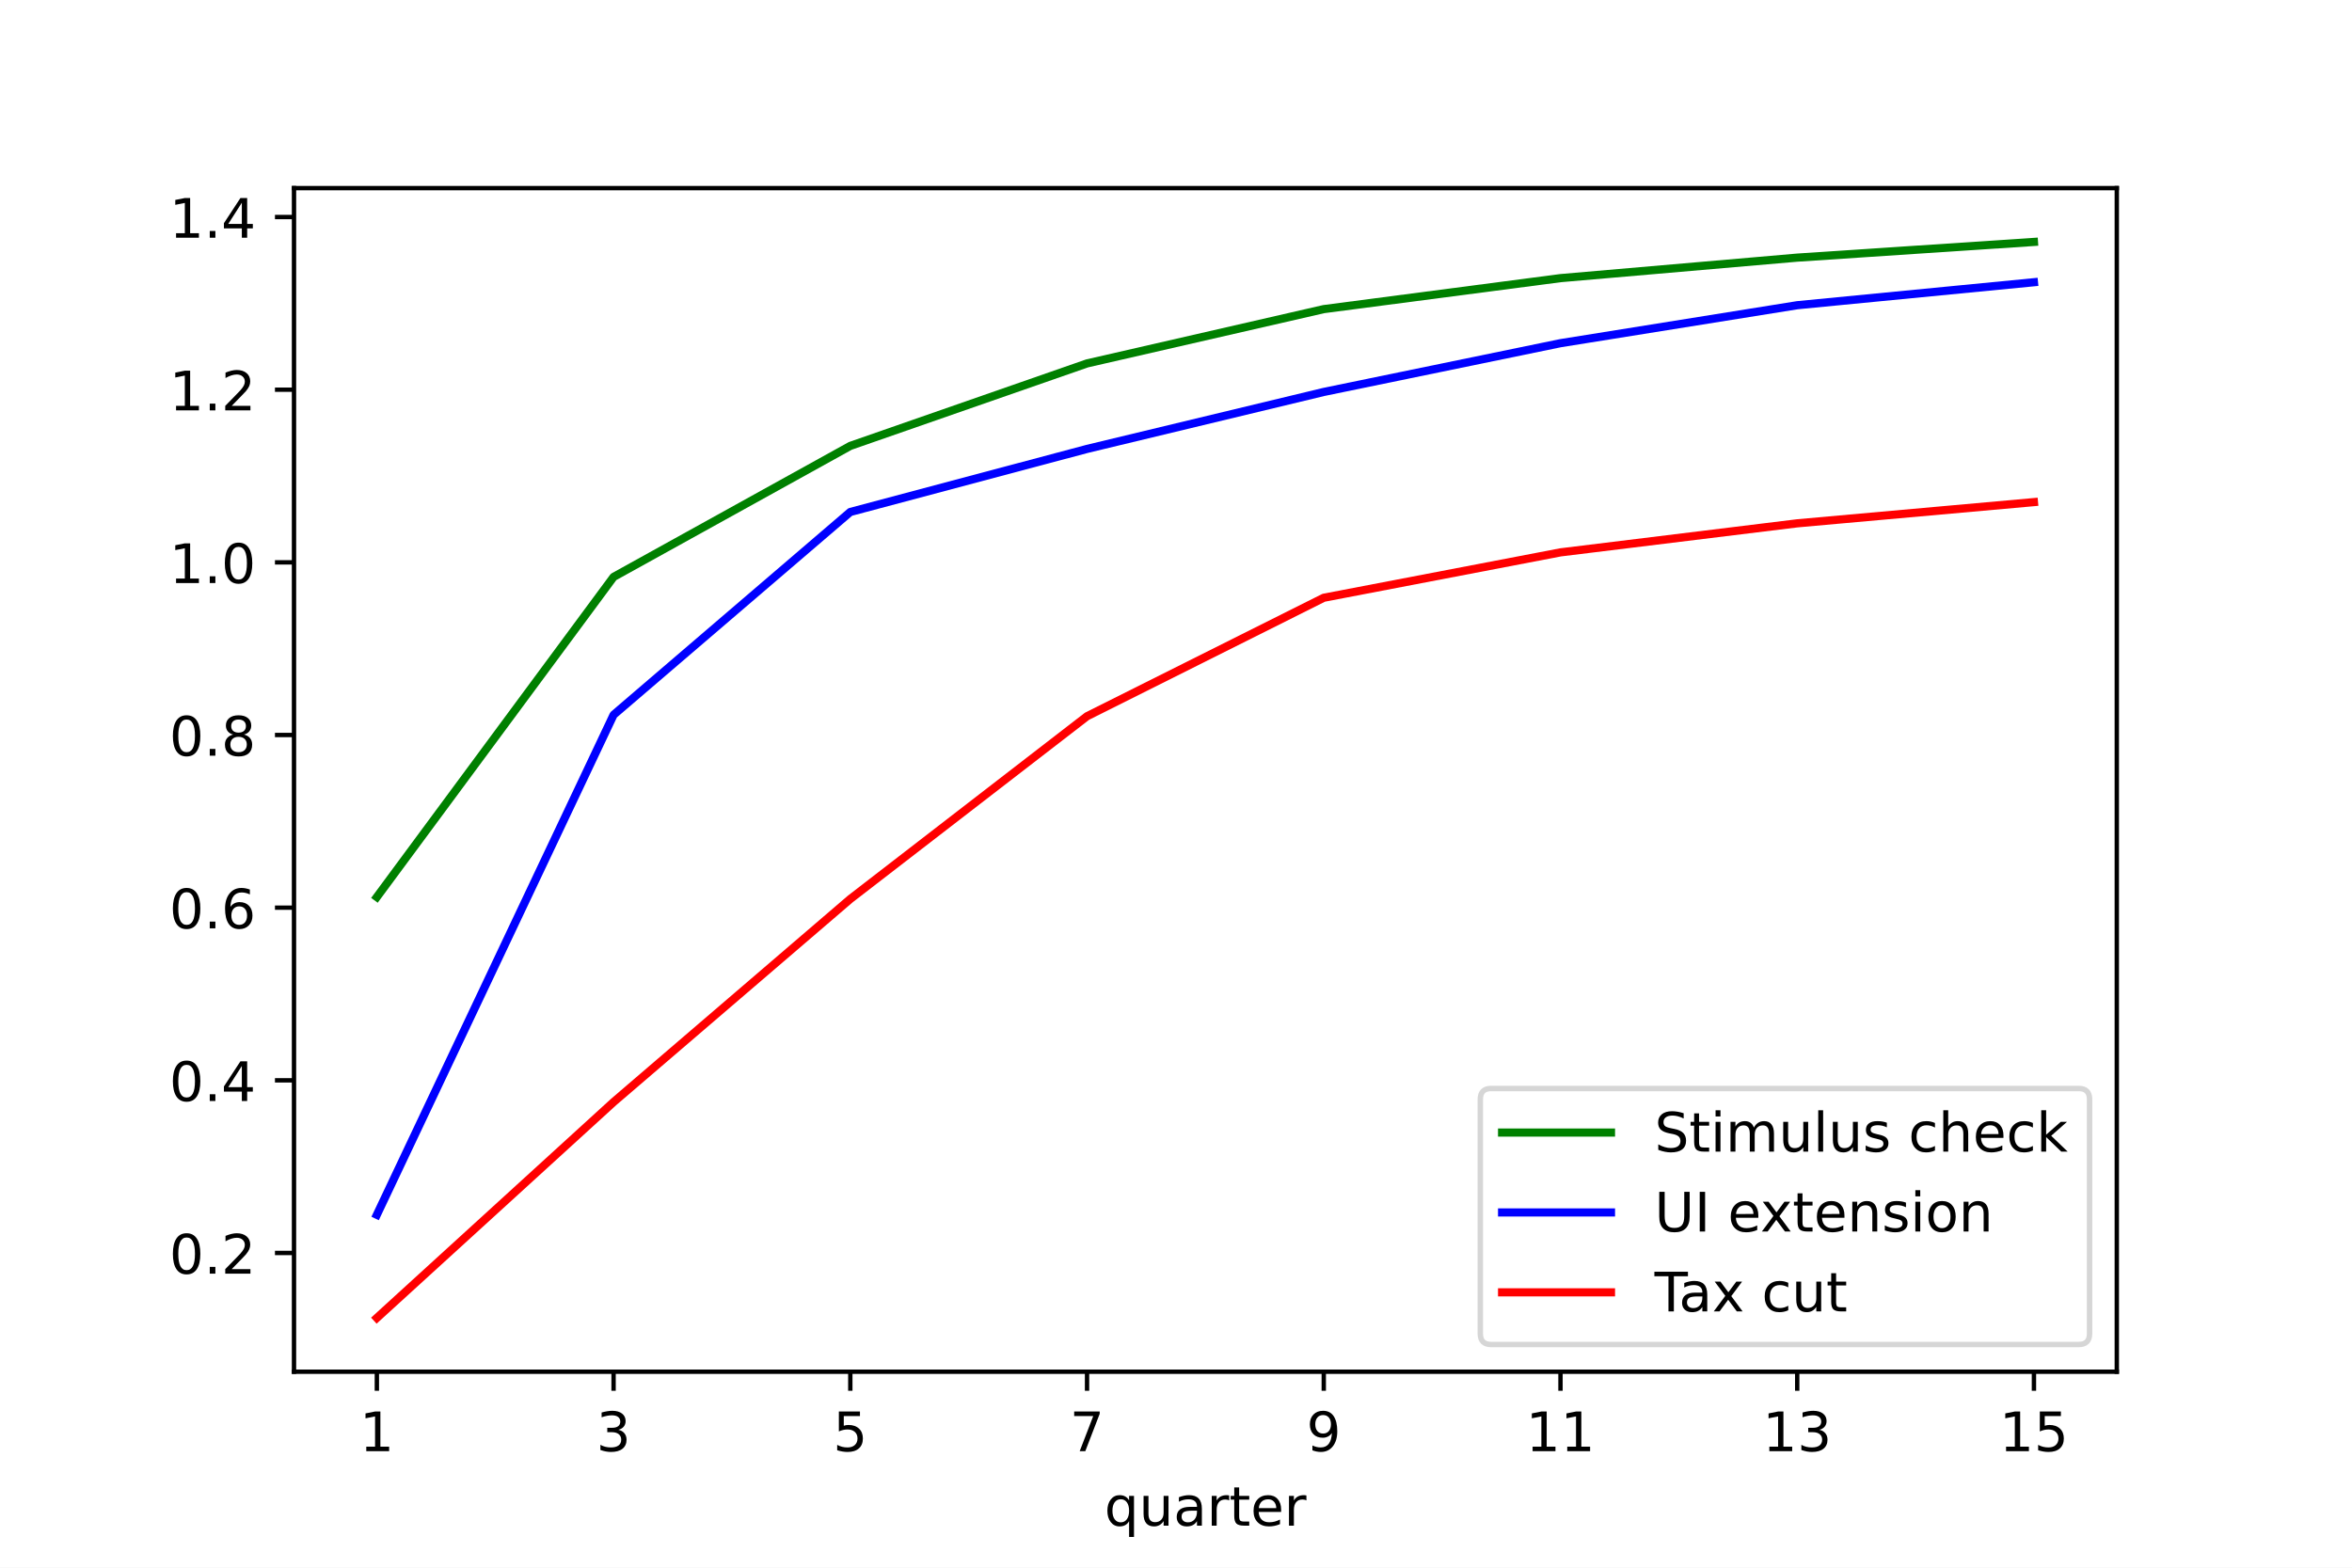
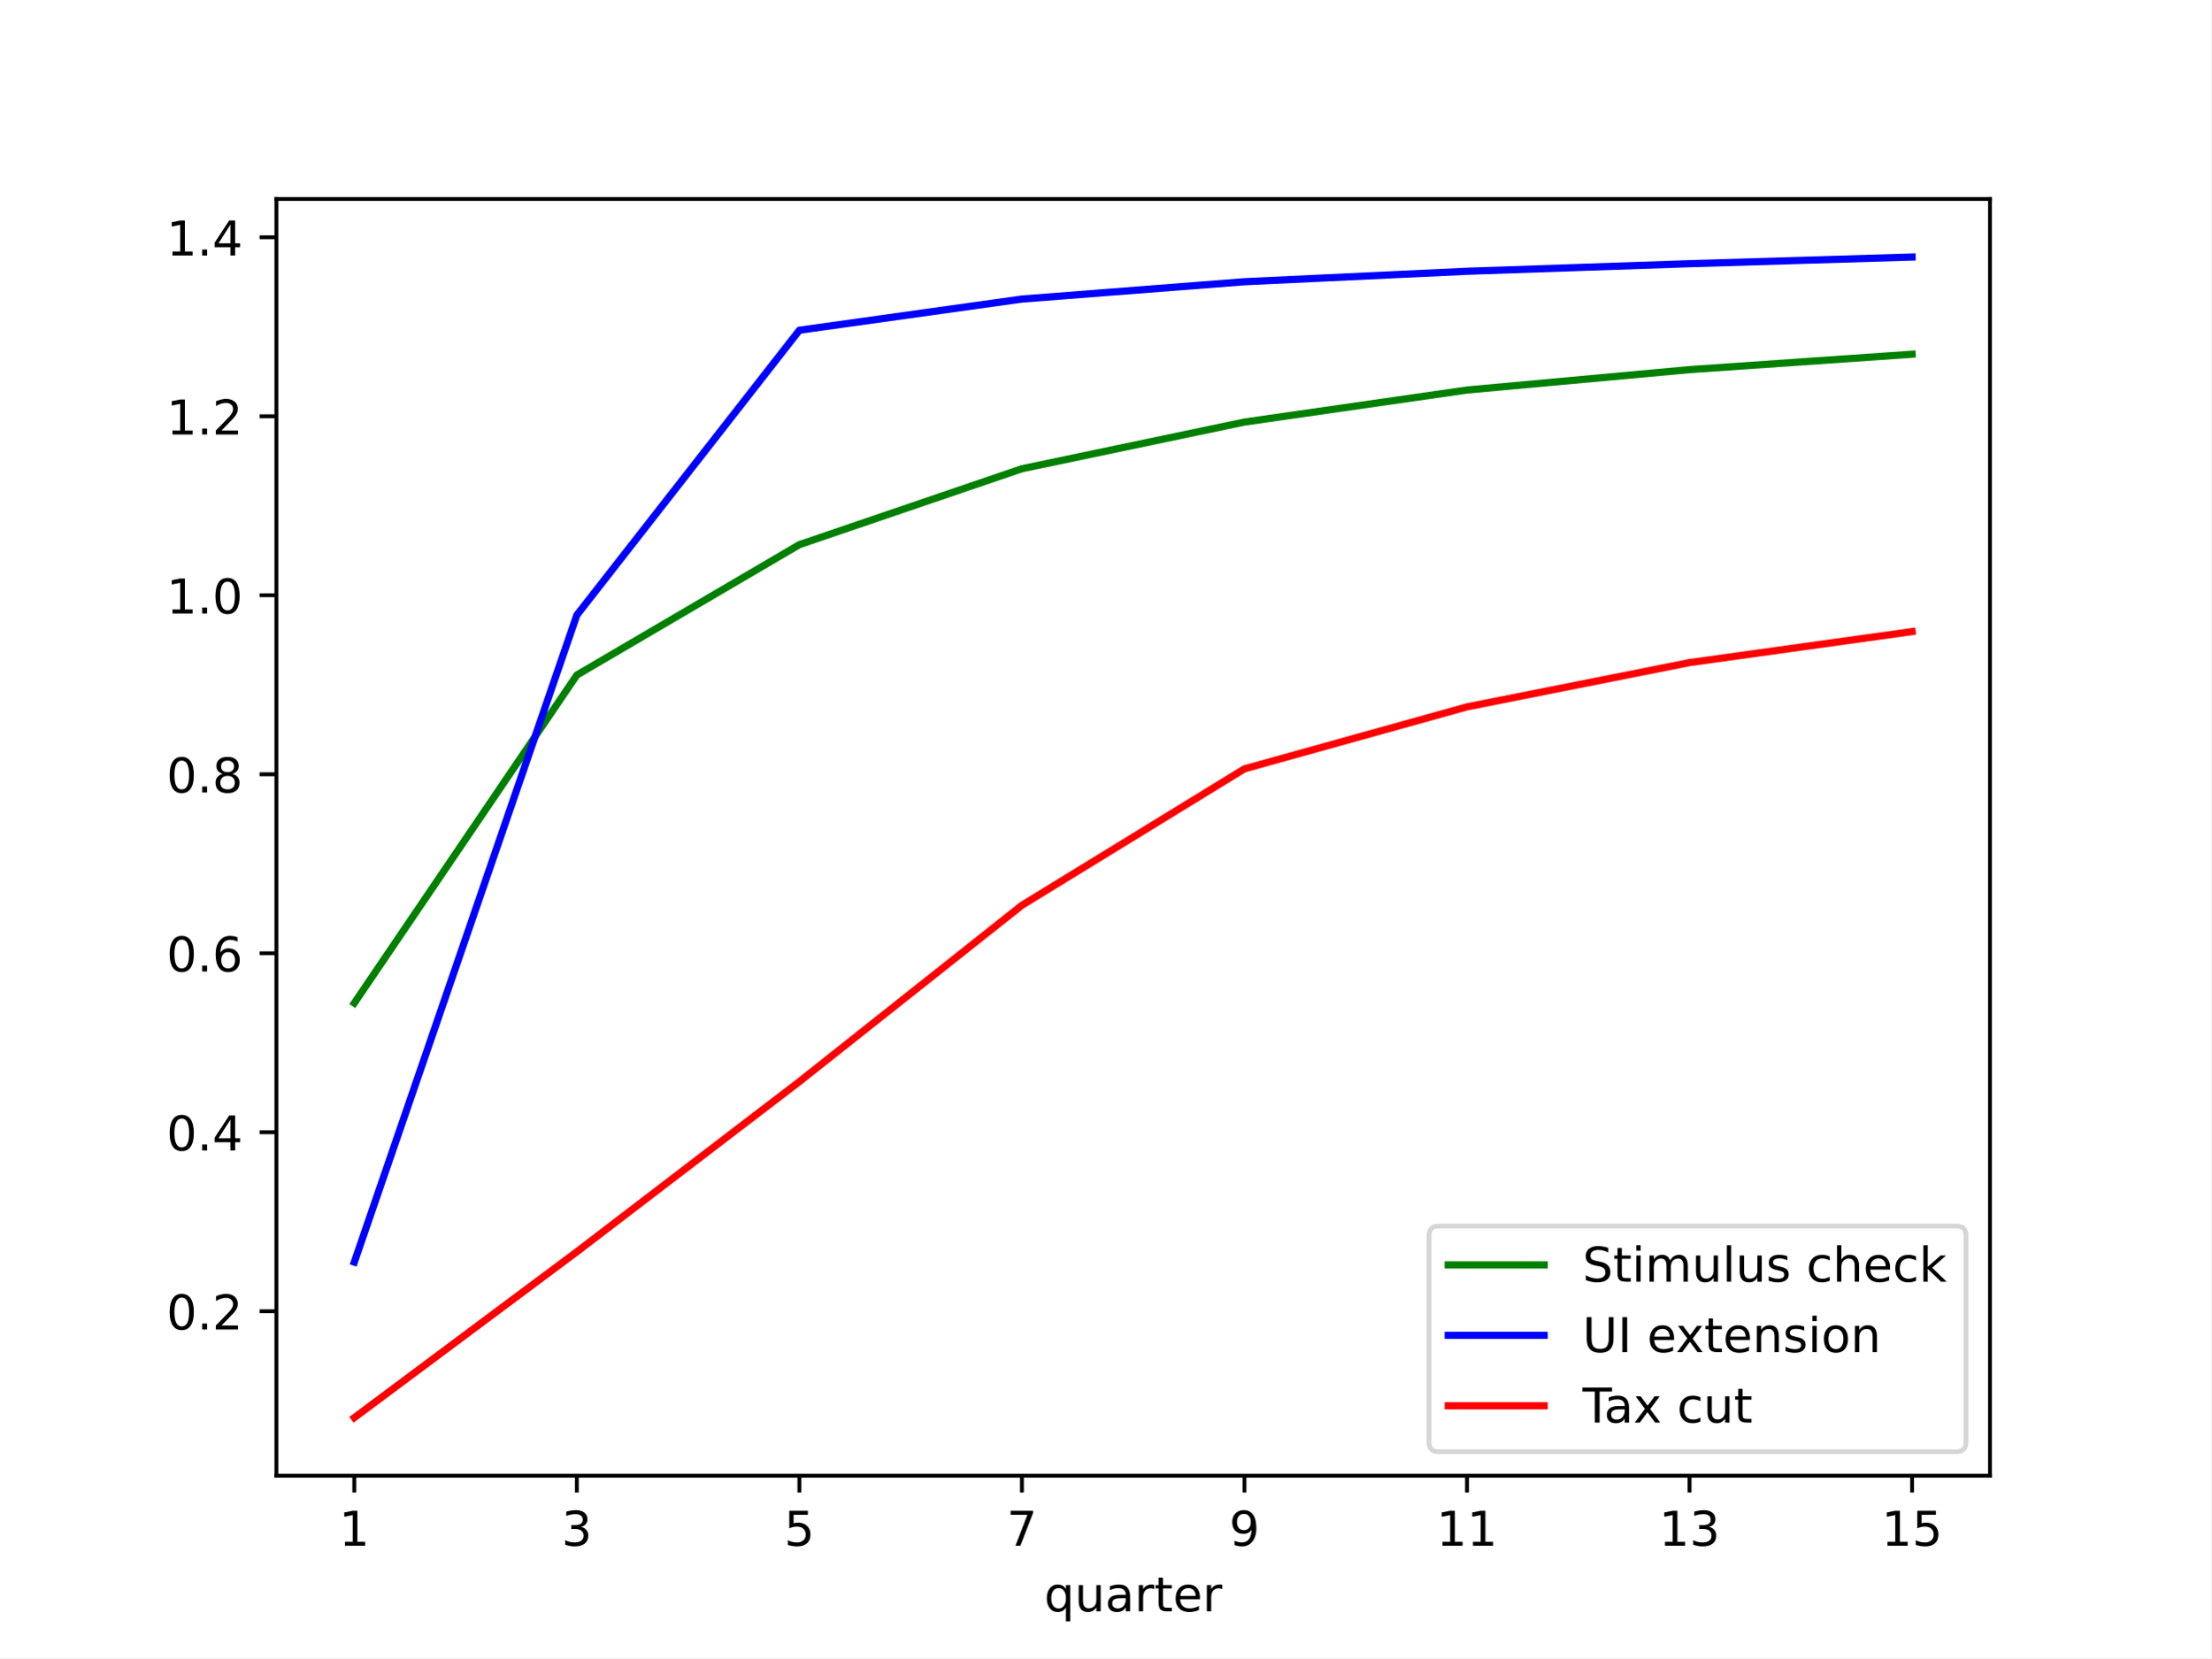
- <svg xmlns="http://www.w3.org/2000/svg" xmlns:xlink="http://www.w3.org/1999/xlink" width="432pt" height="288pt" viewBox="0 0 432 288" version="1.1">
+ <svg xmlns="http://www.w3.org/2000/svg" xmlns:xlink="http://www.w3.org/1999/xlink" width="460.8pt" height="345.6pt" viewBox="0 0 460.8 345.6" version="1.1">
  <defs>
    <style type="text/css">*{stroke-linejoin: round; stroke-linecap: butt}</style>
  </defs>
  <g id="figure_1">
    <g id="patch_1">
-       <path d="M 0 288  L 432 288  L 432 0  L 0 0  z " style="fill: #ffffff" />
+       <path d="M 0 345.6  L 460.8 345.6  L 460.8 0  L 0 0  z " style="fill: #ffffff" />
    </g>
    <g id="axes_1">
      <g id="patch_2">
-         <path d="M 54 252  L 388.8 252  L 388.8 34.56  L 54 34.56  z " style="fill: #ffffff" />
+         <path d="M 57.6 307.584  L 414.72 307.584  L 414.72 41.472  L 57.6 41.472  z " style="fill: #ffffff" />
      </g>
      <g id="matplotlib.axis_1">
        <g id="xtick_1">
          <g id="line2d_1">
            <defs>
-               <path id="m10fbd4e202" d="M 0 0  L 0 3.5  " style="stroke: #000000; stroke-width: 0.8" />
-             </defs>
-             <g>
-               <use xlink:href="#m10fbd4e202" x="69.218" y="252" style="stroke: #000000; stroke-width: 0.8" />
+               <path id="m38cc6acc89" d="M 0 0  L 0 3.5  " style="stroke: #000000; stroke-width: 0.8" />
+             </defs>
+             <g>
+               <use xlink:href="#m38cc6acc89" x="73.833" y="307.584" style="stroke: #000000; stroke-width: 0.8" />
            </g>
          </g>
          <g id="text_1">
-             <g transform="translate(66.03693 266.5984)scale(0.1 -0.1)">
+             <g transform="translate(70.65148 322.1824) scale(0.1 -0.1)">
              <defs>
                <path id="DejaVuSans-31" d="M 794 531  L 1825 531  L 1825 4091  L 703 3866  L 703 4441  L 1819 4666  L 2450 4666  L 2450 531  L 3481 531  L 3481 0  L 794 0  L 794 531  z " transform="scale(0.015625)" />
              </defs>
              <use xlink:href="#DejaVuSans-31" />
            </g>
          </g>
        </g>
        <g id="xtick_2">
          <g id="line2d_2">
            <g>
-               <use xlink:href="#m10fbd4e202" x="112.699" y="252" style="stroke: #000000; stroke-width: 0.8" />
+               <use xlink:href="#m38cc6acc89" x="120.212" y="307.584" style="stroke: #000000; stroke-width: 0.8" />
            </g>
          </g>
          <g id="text_2">
-             <g transform="translate(109.5175 266.5984)scale(0.1 -0.1)">
+             <g transform="translate(117.0307 322.1824) scale(0.1 -0.1)">
              <defs>
                <path id="DejaVuSans-33" d="M 2597 2516  Q 3050 2419 3304 2112  Q 3559 1806 3559 1356  Q 3559 666 3084 287  Q 2609 -91 1734 -91  Q 1441 -91 1130 -33  Q 819 25 488 141  L 488 750  Q 750 597 1062 519  Q 1375 441 1716 441  Q 2309 441 2620 675  Q 2931 909 2931 1356  Q 2931 1769 2642 2001  Q 2353 2234 1838 2234  L 1294 2234  L 1294 2753  L 1863 2753  Q 2328 2753 2575 2939  Q 2822 3125 2822 3475  Q 2822 3834 2567 4026  Q 2313 4219 1838 4219  Q 1578 4219 1281 4162  Q 984 4106 628 3988  L 628 4550  Q 988 4650 1302 4700  Q 1616 4750 1894 4750  Q 2613 4750 3031 4423  Q 3450 4097 3450 3541  Q 3450 3153 3228 2886  Q 3006 2619 2597 2516  z " transform="scale(0.015625)" />
              </defs>
              <use xlink:href="#DejaVuSans-33" />
            </g>
          </g>
        </g>
        <g id="xtick_3">
          <g id="line2d_3">
            <g>
-               <use xlink:href="#m10fbd4e202" x="156.179" y="252" style="stroke: #000000; stroke-width: 0.8" />
+               <use xlink:href="#m38cc6acc89" x="166.591" y="307.584" style="stroke: #000000; stroke-width: 0.8" />
            </g>
          </g>
          <g id="text_3">
-             <g transform="translate(152.998 266.5984)scale(0.1 -0.1)">
+             <g transform="translate(163.4099 322.1824) scale(0.1 -0.1)">
              <defs>
                <path id="DejaVuSans-35" d="M 691 4666  L 3169 4666  L 3169 4134  L 1269 4134  L 1269 2991  Q 1406 3038 1543 3061  Q 1681 3084 1819 3084  Q 2600 3084 3056 2656  Q 3513 2228 3513 1497  Q 3513 744 3044 326  Q 2575 -91 1722 -91  Q 1428 -91 1123 -41  Q 819 9 494 109  L 494 744  Q 775 591 1075 516  Q 1375 441 1709 441  Q 2250 441 2565 725  Q 2881 1009 2881 1497  Q 2881 1984 2565 2268  Q 2250 2553 1709 2553  Q 1456 2553 1204 2497  Q 953 2441 691 2322  L 691 4666  z " transform="scale(0.015625)" />
              </defs>
              <use xlink:href="#DejaVuSans-35" />
            </g>
          </g>
        </g>
        <g id="xtick_4">
          <g id="line2d_4">
            <g>
-               <use xlink:href="#m10fbd4e202" x="199.66" y="252" style="stroke: #000000; stroke-width: 0.8" />
+               <use xlink:href="#m38cc6acc89" x="212.97" y="307.584" style="stroke: #000000; stroke-width: 0.8" />
            </g>
          </g>
          <g id="text_4">
-             <g transform="translate(196.4785 266.5984)scale(0.1 -0.1)">
+             <g transform="translate(209.7891 322.1824) scale(0.1 -0.1)">
              <defs>
                <path id="DejaVuSans-37" d="M 525 4666  L 3525 4666  L 3525 4397  L 1831 0  L 1172 0  L 2766 4134  L 525 4134  L 525 4666  z " transform="scale(0.015625)" />
              </defs>
              <use xlink:href="#DejaVuSans-37" />
            </g>
          </g>
        </g>
        <g id="xtick_5">
          <g id="line2d_5">
            <g>
-               <use xlink:href="#m10fbd4e202" x="243.14" y="252" style="stroke: #000000; stroke-width: 0.8" />
+               <use xlink:href="#m38cc6acc89" x="259.35" y="307.584" style="stroke: #000000; stroke-width: 0.8" />
            </g>
          </g>
          <g id="text_5">
-             <g transform="translate(239.959 266.5984)scale(0.1 -0.1)">
+             <g transform="translate(256.1684 322.1824) scale(0.1 -0.1)">
              <defs>
                <path id="DejaVuSans-39" d="M 703 97  L 703 672  Q 941 559 1184 500  Q 1428 441 1663 441  Q 2288 441 2617 861  Q 2947 1281 2994 2138  Q 2813 1869 2534 1725  Q 2256 1581 1919 1581  Q 1219 1581 811 2004  Q 403 2428 403 3163  Q 403 3881 828 4315  Q 1253 4750 1959 4750  Q 2769 4750 3195 4129  Q 3622 3509 3622 2328  Q 3622 1225 3098 567  Q 2575 -91 1691 -91  Q 1453 -91 1209 -44  Q 966 3 703 97  z M 1959 2075  Q 2384 2075 2632 2365  Q 2881 2656 2881 3163  Q 2881 3666 2632 3958  Q 2384 4250 1959 4250  Q 1534 4250 1286 3958  Q 1038 3666 1038 3163  Q 1038 2656 1286 2365  Q 1534 2075 1959 2075  z " transform="scale(0.015625)" />
              </defs>
              <use xlink:href="#DejaVuSans-39" />
            </g>
          </g>
        </g>
        <g id="xtick_6">
          <g id="line2d_6">
            <g>
-               <use xlink:href="#m10fbd4e202" x="286.621" y="252" style="stroke: #000000; stroke-width: 0.8" />
+               <use xlink:href="#m38cc6acc89" x="305.729" y="307.584" style="stroke: #000000; stroke-width: 0.8" />
            </g>
          </g>
          <g id="text_6">
-             <g transform="translate(280.2583 266.5984)scale(0.1 -0.1)">
+             <g transform="translate(299.3663 322.1824) scale(0.1 -0.1)">
              <use xlink:href="#DejaVuSans-31" />
              <use xlink:href="#DejaVuSans-31" x="63.623" />
            </g>
          </g>
        </g>
        <g id="xtick_7">
          <g id="line2d_7">
            <g>
-               <use xlink:href="#m10fbd4e202" x="330.101" y="252" style="stroke: #000000; stroke-width: 0.8" />
+               <use xlink:href="#m38cc6acc89" x="352.108" y="307.584" style="stroke: #000000; stroke-width: 0.8" />
            </g>
          </g>
          <g id="text_7">
-             <g transform="translate(323.7388 266.5984)scale(0.1 -0.1)">
+             <g transform="translate(345.7456 322.1824) scale(0.1 -0.1)">
              <use xlink:href="#DejaVuSans-31" />
              <use xlink:href="#DejaVuSans-33" x="63.623" />
            </g>
          </g>
        </g>
        <g id="xtick_8">
          <g id="line2d_8">
            <g>
-               <use xlink:href="#m10fbd4e202" x="373.582" y="252" style="stroke: #000000; stroke-width: 0.8" />
+               <use xlink:href="#m38cc6acc89" x="398.487" y="307.584" style="stroke: #000000; stroke-width: 0.8" />
            </g>
          </g>
          <g id="text_8">
-             <g transform="translate(367.2193 266.5984)scale(0.1 -0.1)">
+             <g transform="translate(392.1248 322.1824) scale(0.1 -0.1)">
              <use xlink:href="#DejaVuSans-31" />
              <use xlink:href="#DejaVuSans-35" x="63.623" />
            </g>
          </g>
        </g>
        <g id="text_9">
-           <g transform="translate(202.8453 280.2766)scale(0.1 -0.1)">
+           <g transform="translate(217.6053 335.8606) scale(0.1 -0.1)">
            <defs>
              <path id="DejaVuSans-71" d="M 947 1747  Q 947 1113 1208 752  Q 1469 391 1925 391  Q 2381 391 2643 752  Q 2906 1113 2906 1747  Q 2906 2381 2643 2742  Q 2381 3103 1925 3103  Q 1469 3103 1208 2742  Q 947 2381 947 1747  z M 2906 525  Q 2725 213 2448 61  Q 2172 -91 1784 -91  Q 1150 -91 751 415  Q 353 922 353 1747  Q 353 2572 751 3078  Q 1150 3584 1784 3584  Q 2172 3584 2448 3432  Q 2725 3281 2906 2969  L 2906 3500  L 3481 3500  L 3481 -1331  L 2906 -1331  L 2906 525  z " transform="scale(0.015625)" />
              <path id="DejaVuSans-75" d="M 544 1381  L 544 3500  L 1119 3500  L 1119 1403  Q 1119 906 1312 657  Q 1506 409 1894 409  Q 2359 409 2629 706  Q 2900 1003 2900 1516  L 2900 3500  L 3475 3500  L 3475 0  L 2900 0  L 2900 538  Q 2691 219 2414 64  Q 2138 -91 1772 -91  Q 1169 -91 856 284  Q 544 659 544 1381  z M 1991 3584  L 1991 3584  z " transform="scale(0.015625)" />
              <path id="DejaVuSans-61" d="M 2194 1759  Q 1497 1759 1228 1600  Q 959 1441 959 1056  Q 959 750 1161 570  Q 1363 391 1709 391  Q 2188 391 2477 730  Q 2766 1069 2766 1631  L 2766 1759  L 2194 1759  z M 3341 1997  L 3341 0  L 2766 0  L 2766 531  Q 2569 213 2275 61  Q 1981 -91 1556 -91  Q 1019 -91 701 211  Q 384 513 384 1019  Q 384 1609 779 1909  Q 1175 2209 1959 2209  L 2766 2209  L 2766 2266  Q 2766 2663 2505 2880  Q 2244 3097 1772 3097  Q 1472 3097 1187 3025  Q 903 2953 641 2809  L 641 3341  Q 956 3463 1253 3523  Q 1550 3584 1831 3584  Q 2591 3584 2966 3190  Q 3341 2797 3341 1997  z " transform="scale(0.015625)" />
              <path id="DejaVuSans-72" d="M 2631 2963  Q 2534 3019 2420 3045  Q 2306 3072 2169 3072  Q 1681 3072 1420 2755  Q 1159 2438 1159 1844  L 1159 0  L 581 0  L 581 3500  L 1159 3500  L 1159 2956  Q 1341 3275 1631 3429  Q 1922 3584 2338 3584  Q 2397 3584 2469 3576  Q 2541 3569 2628 3553  L 2631 2963  z " transform="scale(0.015625)" />
              <path id="DejaVuSans-74" d="M 1172 4494  L 1172 3500  L 2356 3500  L 2356 3053  L 1172 3053  L 1172 1153  Q 1172 725 1289 603  Q 1406 481 1766 481  L 2356 481  L 2356 0  L 1766 0  Q 1100 0 847 248  Q 594 497 594 1153  L 594 3053  L 172 3053  L 172 3500  L 594 3500  L 594 4494  L 1172 4494  z " transform="scale(0.015625)" />
              <path id="DejaVuSans-65" d="M 3597 1894  L 3597 1613  L 953 1613  Q 991 1019 1311 708  Q 1631 397 2203 397  Q 2534 397 2845 478  Q 3156 559 3463 722  L 3463 178  Q 3153 47 2828 -22  Q 2503 -91 2169 -91  Q 1331 -91 842 396  Q 353 884 353 1716  Q 353 2575 817 3079  Q 1281 3584 2069 3584  Q 2775 3584 3186 3129  Q 3597 2675 3597 1894  z M 3022 2063  Q 3016 2534 2758 2815  Q 2500 3097 2075 3097  Q 1594 3097 1305 2825  Q 1016 2553 972 2059  L 3022 2063  z " transform="scale(0.015625)" />
            </defs>
            <use xlink:href="#DejaVuSans-71" />
            <use xlink:href="#DejaVuSans-75" x="63.477" />
            <use xlink:href="#DejaVuSans-61" x="126.855" />
            <use xlink:href="#DejaVuSans-72" x="188.135" />
            <use xlink:href="#DejaVuSans-74" x="229.248" />
            <use xlink:href="#DejaVuSans-65" x="268.457" />
            <use xlink:href="#DejaVuSans-72" x="329.98" />
          </g>
        </g>
      </g>
      <g id="matplotlib.axis_2">
        <g id="ytick_1">
          <g id="line2d_9">
            <defs>
-               <path id="m51a7baeb8d" d="M 0 0  L -3.5 0  " style="stroke: #000000; stroke-width: 0.8" />
-             </defs>
-             <g>
-               <use xlink:href="#m51a7baeb8d" x="54" y="230.183" style="stroke: #000000; stroke-width: 0.8" />
+               <path id="m6c64daed75" d="M 0 0  L -3.5 0  " style="stroke: #000000; stroke-width: 0.8" />
+             </defs>
+             <g>
+               <use xlink:href="#m6c64daed75" x="57.6" y="273.307" style="stroke: #000000; stroke-width: 0.8" />
            </g>
          </g>
          <g id="text_10">
-             <g transform="translate(31.09688 233.9822)scale(0.1 -0.1)">
+             <g transform="translate(34.69687 277.1058) scale(0.1 -0.1)">
              <defs>
                <path id="DejaVuSans-30" d="M 2034 4250  Q 1547 4250 1301 3770  Q 1056 3291 1056 2328  Q 1056 1369 1301 889  Q 1547 409 2034 409  Q 2525 409 2770 889  Q 3016 1369 3016 2328  Q 3016 3291 2770 3770  Q 2525 4250 2034 4250  z M 2034 4750  Q 2819 4750 3233 4129  Q 3647 3509 3647 2328  Q 3647 1150 3233 529  Q 2819 -91 2034 -91  Q 1250 -91 836 529  Q 422 1150 422 2328  Q 422 3509 836 4129  Q 1250 4750 2034 4750  z " transform="scale(0.015625)" />
                <path id="DejaVuSans-2e" d="M 684 794  L 1344 794  L 1344 0  L 684 0  L 684 794  z " transform="scale(0.015625)" />
                <path id="DejaVuSans-32" d="M 1228 531  L 3431 531  L 3431 0  L 469 0  L 469 531  Q 828 903 1448 1529  Q 2069 2156 2228 2338  Q 2531 2678 2651 2914  Q 2772 3150 2772 3378  Q 2772 3750 2511 3984  Q 2250 4219 1831 4219  Q 1534 4219 1204 4116  Q 875 4013 500 3803  L 500 4441  Q 881 4594 1212 4672  Q 1544 4750 1819 4750  Q 2544 4750 2975 4387  Q 3406 4025 3406 3419  Q 3406 3131 3298 2873  Q 3191 2616 2906 2266  Q 2828 2175 2409 1742  Q 1991 1309 1228 531  z " transform="scale(0.015625)" />
              </defs>
              <use xlink:href="#DejaVuSans-30" />
              <use xlink:href="#DejaVuSans-2e" x="63.623" />
              <use xlink:href="#DejaVuSans-32" x="95.41" />
            </g>
          </g>
        </g>
        <g id="ytick_2">
          <g id="line2d_10">
            <g>
-               <use xlink:href="#m51a7baeb8d" x="54" y="198.465" style="stroke: #000000; stroke-width: 0.8" />
+               <use xlink:href="#m6c64daed75" x="57.6" y="235.997" style="stroke: #000000; stroke-width: 0.8" />
            </g>
          </g>
          <g id="text_11">
-             <g transform="translate(31.09688 202.2639)scale(0.1 -0.1)">
+             <g transform="translate(34.69687 239.7963) scale(0.1 -0.1)">
              <defs>
                <path id="DejaVuSans-34" d="M 2419 4116  L 825 1625  L 2419 1625  L 2419 4116  z M 2253 4666  L 3047 4666  L 3047 1625  L 3713 1625  L 3713 1100  L 3047 1100  L 3047 0  L 2419 0  L 2419 1100  L 313 1100  L 313 1709  L 2253 4666  z " transform="scale(0.015625)" />
              </defs>
              <use xlink:href="#DejaVuSans-30" />
              <use xlink:href="#DejaVuSans-2e" x="63.623" />
              <use xlink:href="#DejaVuSans-34" x="95.41" />
            </g>
          </g>
        </g>
        <g id="ytick_3">
          <g id="line2d_11">
            <g>
-               <use xlink:href="#m51a7baeb8d" x="54" y="166.746" style="stroke: #000000; stroke-width: 0.8" />
+               <use xlink:href="#m6c64daed75" x="57.6" y="198.688" style="stroke: #000000; stroke-width: 0.8" />
            </g>
          </g>
          <g id="text_12">
-             <g transform="translate(31.09688 170.5456)scale(0.1 -0.1)">
+             <g transform="translate(34.69687 202.4868) scale(0.1 -0.1)">
              <defs>
                <path id="DejaVuSans-36" d="M 2113 2584  Q 1688 2584 1439 2293  Q 1191 2003 1191 1497  Q 1191 994 1439 701  Q 1688 409 2113 409  Q 2538 409 2786 701  Q 3034 994 3034 1497  Q 3034 2003 2786 2293  Q 2538 2584 2113 2584  z M 3366 4563  L 3366 3988  Q 3128 4100 2886 4159  Q 2644 4219 2406 4219  Q 1781 4219 1451 3797  Q 1122 3375 1075 2522  Q 1259 2794 1537 2939  Q 1816 3084 2150 3084  Q 2853 3084 3261 2657  Q 3669 2231 3669 1497  Q 3669 778 3244 343  Q 2819 -91 2113 -91  Q 1303 -91 875 529  Q 447 1150 447 2328  Q 447 3434 972 4092  Q 1497 4750 2381 4750  Q 2619 4750 2861 4703  Q 3103 4656 3366 4563  z " transform="scale(0.015625)" />
              </defs>
              <use xlink:href="#DejaVuSans-30" />
              <use xlink:href="#DejaVuSans-2e" x="63.623" />
              <use xlink:href="#DejaVuSans-36" x="95.41" />
            </g>
          </g>
        </g>
        <g id="ytick_4">
          <g id="line2d_12">
            <g>
-               <use xlink:href="#m51a7baeb8d" x="54" y="135.028" style="stroke: #000000; stroke-width: 0.8" />
+               <use xlink:href="#m6c64daed75" x="57.6" y="161.378" style="stroke: #000000; stroke-width: 0.8" />
            </g>
          </g>
          <g id="text_13">
-             <g transform="translate(31.09688 138.8273)scale(0.1 -0.1)">
+             <g transform="translate(34.69687 165.1773) scale(0.1 -0.1)">
              <defs>
                <path id="DejaVuSans-38" d="M 2034 2216  Q 1584 2216 1326 1975  Q 1069 1734 1069 1313  Q 1069 891 1326 650  Q 1584 409 2034 409  Q 2484 409 2743 651  Q 3003 894 3003 1313  Q 3003 1734 2745 1975  Q 2488 2216 2034 2216  z M 1403 2484  Q 997 2584 770 2862  Q 544 3141 544 3541  Q 544 4100 942 4425  Q 1341 4750 2034 4750  Q 2731 4750 3128 4425  Q 3525 4100 3525 3541  Q 3525 3141 3298 2862  Q 3072 2584 2669 2484  Q 3125 2378 3379 2068  Q 3634 1759 3634 1313  Q 3634 634 3220 271  Q 2806 -91 2034 -91  Q 1263 -91 848 271  Q 434 634 434 1313  Q 434 1759 690 2068  Q 947 2378 1403 2484  z M 1172 3481  Q 1172 3119 1398 2916  Q 1625 2713 2034 2713  Q 2441 2713 2670 2916  Q 2900 3119 2900 3481  Q 2900 3844 2670 4047  Q 2441 4250 2034 4250  Q 1625 4250 1398 4047  Q 1172 3844 1172 3481  z " transform="scale(0.015625)" />
              </defs>
              <use xlink:href="#DejaVuSans-30" />
              <use xlink:href="#DejaVuSans-2e" x="63.623" />
              <use xlink:href="#DejaVuSans-38" x="95.41" />
            </g>
          </g>
        </g>
        <g id="ytick_5">
          <g id="line2d_13">
            <g>
-               <use xlink:href="#m51a7baeb8d" x="54" y="103.31" style="stroke: #000000; stroke-width: 0.8" />
+               <use xlink:href="#m6c64daed75" x="57.6" y="124.069" style="stroke: #000000; stroke-width: 0.8" />
            </g>
          </g>
          <g id="text_14">
-             <g transform="translate(31.09688 107.1091)scale(0.1 -0.1)">
+             <g transform="translate(34.69687 127.8678) scale(0.1 -0.1)">
              <use xlink:href="#DejaVuSans-31" />
              <use xlink:href="#DejaVuSans-2e" x="63.623" />
              <use xlink:href="#DejaVuSans-30" x="95.41" />
            </g>
          </g>
        </g>
        <g id="ytick_6">
          <g id="line2d_14">
            <g>
-               <use xlink:href="#m51a7baeb8d" x="54" y="71.592" style="stroke: #000000; stroke-width: 0.8" />
+               <use xlink:href="#m6c64daed75" x="57.6" y="86.759" style="stroke: #000000; stroke-width: 0.8" />
            </g>
          </g>
          <g id="text_15">
-             <g transform="translate(31.09688 75.39077)scale(0.1 -0.1)">
+             <g transform="translate(34.69687 90.55827) scale(0.1 -0.1)">
              <use xlink:href="#DejaVuSans-31" />
              <use xlink:href="#DejaVuSans-2e" x="63.623" />
              <use xlink:href="#DejaVuSans-32" x="95.41" />
            </g>
          </g>
        </g>
        <g id="ytick_7">
          <g id="line2d_15">
            <g>
-               <use xlink:href="#m51a7baeb8d" x="54" y="39.873" style="stroke: #000000; stroke-width: 0.8" />
+               <use xlink:href="#m6c64daed75" x="57.6" y="49.45" style="stroke: #000000; stroke-width: 0.8" />
            </g>
          </g>
          <g id="text_16">
-             <g transform="translate(31.09688 43.67248)scale(0.1 -0.1)">
+             <g transform="translate(34.69687 53.24876) scale(0.1 -0.1)">
              <use xlink:href="#DejaVuSans-31" />
              <use xlink:href="#DejaVuSans-2e" x="63.623" />
              <use xlink:href="#DejaVuSans-34" x="95.41" />
            </g>
          </g>
        </g>
      </g>
      <g id="line2d_16">
-         <path d="M 69.218 164.794  L 112.699 105.987  L 156.179 81.914  L 199.66 66.764  L 243.14 56.788  L 286.621 51.096  L 330.101 47.329  L 373.582 44.444  " clip-path="url(#p31c14004fc)" style="fill: none; stroke: #008000; stroke-width: 1.5; stroke-linecap: square" />
+         <path d="M 73.833 209.073  L 120.212 140.7  L 166.591 113.516  L 212.97 97.693  L 259.35 87.963  L 305.729 81.288  L 352.108 77.038  L 398.487 73.825  " clip-path="url(#p4ffb5fad72)" style="fill: none; stroke: #008000; stroke-width: 1.5; stroke-linecap: square" />
      </g>
      <g id="line2d_17">
-         <path d="M 69.218 223.169  L 112.699 131.323  L 156.179 94.054  L 199.66 82.471  L 243.14 72.006  L 286.621 63.046  L 330.101 56.073  L 373.582 51.849  " clip-path="url(#p31c14004fc)" style="fill: none; stroke: #0000ff; stroke-width: 1.5; stroke-linecap: square" />
+         <path d="M 73.833 263.061  L 120.212 128.197  L 166.591 68.823  L 212.97 62.327  L 259.35 58.715  L 305.729 56.536  L 352.108 54.96  L 398.487 53.568  " clip-path="url(#p4ffb5fad72)" style="fill: none; stroke: #0000ff; stroke-width: 1.5; stroke-linecap: square" />
      </g>
      <g id="line2d_18">
-         <path d="M 69.218 242.116  L 112.699 202.454  L 156.179 165.15  L 199.66 131.581  L 243.14 109.814  L 286.621 101.476  L 330.101 96.141  L 373.582 92.242  " clip-path="url(#p31c14004fc)" style="fill: none; stroke: #ff0000; stroke-width: 1.5; stroke-linecap: square" />
+         <path d="M 73.833 295.488  L 120.212 260.91  L 166.591 225.442  L 212.97 188.69  L 259.35 160.244  L 305.729 147.328  L 352.108 138.1  L 398.487 131.638  " clip-path="url(#p4ffb5fad72)" style="fill: none; stroke: #ff0000; stroke-width: 1.5; stroke-linecap: square" />
      </g>
      <g id="patch_3">
-         <path d="M 54 252  L 54 34.56  " style="fill: none; stroke: #000000; stroke-width: 0.8; stroke-linejoin: miter; stroke-linecap: square" />
+         <path d="M 57.6 307.584  L 57.6 41.472  " style="fill: none; stroke: #000000; stroke-width: 0.8; stroke-linejoin: miter; stroke-linecap: square" />
      </g>
      <g id="patch_4">
-         <path d="M 388.8 252  L 388.8 34.56  " style="fill: none; stroke: #000000; stroke-width: 0.8; stroke-linejoin: miter; stroke-linecap: square" />
+         <path d="M 414.72 307.584  L 414.72 41.472  " style="fill: none; stroke: #000000; stroke-width: 0.8; stroke-linejoin: miter; stroke-linecap: square" />
      </g>
      <g id="patch_5">
-         <path d="M 54 252  L 388.8 252  " style="fill: none; stroke: #000000; stroke-width: 0.8; stroke-linejoin: miter; stroke-linecap: square" />
+         <path d="M 57.6 307.584  L 414.72 307.584  " style="fill: none; stroke: #000000; stroke-width: 0.8; stroke-linejoin: miter; stroke-linecap: square" />
      </g>
      <g id="patch_6">
-         <path d="M 54 34.56  L 388.8 34.56  " style="fill: none; stroke: #000000; stroke-width: 0.8; stroke-linejoin: miter; stroke-linecap: square" />
+         <path d="M 57.6 41.472  L 414.72 41.472  " style="fill: none; stroke: #000000; stroke-width: 0.8; stroke-linejoin: miter; stroke-linecap: square" />
      </g>
      <g id="legend_1">
        <g id="patch_7">
-           <path d="M 273.894 247  L 381.8 247  Q 383.8 247 383.8 245  L 383.8 201.966  Q 383.8 199.966 381.8 199.966  L 273.894 199.966  Q 271.894 199.966 271.894 201.966  L 271.894 245  Q 271.894 247 273.894 247  z " style="fill: #ffffff; opacity: 0.8; stroke: #cccccc; stroke-linejoin: miter" />
+           <path d="M 299.814 302.584  L 407.72 302.584  Q 409.72 302.584 409.72 300.584  L 409.72 257.55  Q 409.72 255.55 407.72 255.55  L 299.814 255.55  Q 297.814 255.55 297.814 257.55  L 297.814 300.584  Q 297.814 302.584 299.814 302.584  z " style="fill: #ffffff; opacity: 0.8; stroke: #cccccc; stroke-linejoin: miter" />
        </g>
        <g id="line2d_19">
-           <path d="M 275.894 208.064  L 285.894 208.064  L 295.894 208.064  " style="fill: none; stroke: #008000; stroke-width: 1.5; stroke-linecap: square" />
+           <path d="M 301.814 263.648  L 311.814 263.648  L 321.814 263.648  " style="fill: none; stroke: #008000; stroke-width: 1.5; stroke-linecap: square" />
        </g>
        <g id="text_17">
-           <g transform="translate(303.8938 211.5641)scale(0.1 -0.1)">
+           <g transform="translate(329.8138 267.1481) scale(0.1 -0.1)">
            <defs>
              <path id="DejaVuSans-53" d="M 3425 4513  L 3425 3897  Q 3066 4069 2747 4153  Q 2428 4238 2131 4238  Q 1616 4238 1336 4038  Q 1056 3838 1056 3469  Q 1056 3159 1242 3001  Q 1428 2844 1947 2747  L 2328 2669  Q 3034 2534 3370 2195  Q 3706 1856 3706 1288  Q 3706 609 3251 259  Q 2797 -91 1919 -91  Q 1588 -91 1214 -16  Q 841 59 441 206  L 441 856  Q 825 641 1194 531  Q 1563 422 1919 422  Q 2459 422 2753 634  Q 3047 847 3047 1241  Q 3047 1584 2836 1778  Q 2625 1972 2144 2069  L 1759 2144  Q 1053 2284 737 2584  Q 422 2884 422 3419  Q 422 4038 858 4394  Q 1294 4750 2059 4750  Q 2388 4750 2728 4690  Q 3069 4631 3425 4513  z " transform="scale(0.015625)" />
              <path id="DejaVuSans-69" d="M 603 3500  L 1178 3500  L 1178 0  L 603 0  L 603 3500  z M 603 4863  L 1178 4863  L 1178 4134  L 603 4134  L 603 4863  z " transform="scale(0.015625)" />
              <path id="DejaVuSans-6d" d="M 3328 2828  Q 3544 3216 3844 3400  Q 4144 3584 4550 3584  Q 5097 3584 5394 3201  Q 5691 2819 5691 2113  L 5691 0  L 5113 0  L 5113 2094  Q 5113 2597 4934 2840  Q 4756 3084 4391 3084  Q 3944 3084 3684 2787  Q 3425 2491 3425 1978  L 3425 0  L 2847 0  L 2847 2094  Q 2847 2600 2669 2842  Q 2491 3084 2119 3084  Q 1678 3084 1418 2786  Q 1159 2488 1159 1978  L 1159 0  L 581 0  L 581 3500  L 1159 3500  L 1159 2956  Q 1356 3278 1631 3431  Q 1906 3584 2284 3584  Q 2666 3584 2933 3390  Q 3200 3197 3328 2828  z " transform="scale(0.015625)" />
              <path id="DejaVuSans-6c" d="M 603 4863  L 1178 4863  L 1178 0  L 603 0  L 603 4863  z " transform="scale(0.015625)" />
              <path id="DejaVuSans-73" d="M 2834 3397  L 2834 2853  Q 2591 2978 2328 3040  Q 2066 3103 1784 3103  Q 1356 3103 1142 2972  Q 928 2841 928 2578  Q 928 2378 1081 2264  Q 1234 2150 1697 2047  L 1894 2003  Q 2506 1872 2764 1633  Q 3022 1394 3022 966  Q 3022 478 2636 193  Q 2250 -91 1575 -91  Q 1294 -91 989 -36  Q 684 19 347 128  L 347 722  Q 666 556 975 473  Q 1284 391 1588 391  Q 1994 391 2212 530  Q 2431 669 2431 922  Q 2431 1156 2273 1281  Q 2116 1406 1581 1522  L 1381 1569  Q 847 1681 609 1914  Q 372 2147 372 2553  Q 372 3047 722 3315  Q 1072 3584 1716 3584  Q 2034 3584 2315 3537  Q 2597 3491 2834 3397  z " transform="scale(0.015625)" />
              <path id="DejaVuSans-20" transform="scale(0.015625)" />
              <path id="DejaVuSans-63" d="M 3122 3366  L 3122 2828  Q 2878 2963 2633 3030  Q 2388 3097 2138 3097  Q 1578 3097 1268 2742  Q 959 2388 959 1747  Q 959 1106 1268 751  Q 1578 397 2138 397  Q 2388 397 2633 464  Q 2878 531 3122 666  L 3122 134  Q 2881 22 2623 -34  Q 2366 -91 2075 -91  Q 1284 -91 818 406  Q 353 903 353 1747  Q 353 2603 823 3093  Q 1294 3584 2113 3584  Q 2378 3584 2631 3529  Q 2884 3475 3122 3366  z " transform="scale(0.015625)" />
              <path id="DejaVuSans-68" d="M 3513 2113  L 3513 0  L 2938 0  L 2938 2094  Q 2938 2591 2744 2837  Q 2550 3084 2163 3084  Q 1697 3084 1428 2787  Q 1159 2491 1159 1978  L 1159 0  L 581 0  L 581 4863  L 1159 4863  L 1159 2956  Q 1366 3272 1645 3428  Q 1925 3584 2291 3584  Q 2894 3584 3203 3211  Q 3513 2838 3513 2113  z " transform="scale(0.015625)" />
              <path id="DejaVuSans-6b" d="M 581 4863  L 1159 4863  L 1159 1991  L 2875 3500  L 3609 3500  L 1753 1863  L 3688 0  L 2938 0  L 1159 1709  L 1159 0  L 581 0  L 581 4863  z " transform="scale(0.015625)" />
            </defs>
            <use xlink:href="#DejaVuSans-53" />
            <use xlink:href="#DejaVuSans-74" x="63.477" />
            <use xlink:href="#DejaVuSans-69" x="102.686" />
            <use xlink:href="#DejaVuSans-6d" x="130.469" />
            <use xlink:href="#DejaVuSans-75" x="227.881" />
            <use xlink:href="#DejaVuSans-6c" x="291.26" />
            <use xlink:href="#DejaVuSans-75" x="319.043" />
            <use xlink:href="#DejaVuSans-73" x="382.422" />
            <use xlink:href="#DejaVuSans-20" x="434.521" />
            <use xlink:href="#DejaVuSans-63" x="466.309" />
            <use xlink:href="#DejaVuSans-68" x="521.289" />
            <use xlink:href="#DejaVuSans-65" x="584.668" />
            <use xlink:href="#DejaVuSans-63" x="646.191" />
            <use xlink:href="#DejaVuSans-6b" x="701.172" />
          </g>
        </g>
        <g id="line2d_20">
-           <path d="M 275.894 222.742  L 285.894 222.742  L 295.894 222.742  " style="fill: none; stroke: #0000ff; stroke-width: 1.5; stroke-linecap: square" />
+           <path d="M 301.814 278.326  L 311.814 278.326  L 321.814 278.326  " style="fill: none; stroke: #0000ff; stroke-width: 1.5; stroke-linecap: square" />
        </g>
        <g id="text_18">
-           <g transform="translate(303.8938 226.2422)scale(0.1 -0.1)">
+           <g transform="translate(329.8138 281.8262) scale(0.1 -0.1)">
            <defs>
              <path id="DejaVuSans-55" d="M 556 4666  L 1191 4666  L 1191 1831  Q 1191 1081 1462 751  Q 1734 422 2344 422  Q 2950 422 3222 751  Q 3494 1081 3494 1831  L 3494 4666  L 4128 4666  L 4128 1753  Q 4128 841 3676 375  Q 3225 -91 2344 -91  Q 1459 -91 1007 375  Q 556 841 556 1753  L 556 4666  z " transform="scale(0.015625)" />
              <path id="DejaVuSans-49" d="M 628 4666  L 1259 4666  L 1259 0  L 628 0  L 628 4666  z " transform="scale(0.015625)" />
              <path id="DejaVuSans-78" d="M 3513 3500  L 2247 1797  L 3578 0  L 2900 0  L 1881 1375  L 863 0  L 184 0  L 1544 1831  L 300 3500  L 978 3500  L 1906 2253  L 2834 3500  L 3513 3500  z " transform="scale(0.015625)" />
              <path id="DejaVuSans-6e" d="M 3513 2113  L 3513 0  L 2938 0  L 2938 2094  Q 2938 2591 2744 2837  Q 2550 3084 2163 3084  Q 1697 3084 1428 2787  Q 1159 2491 1159 1978  L 1159 0  L 581 0  L 581 3500  L 1159 3500  L 1159 2956  Q 1366 3272 1645 3428  Q 1925 3584 2291 3584  Q 2894 3584 3203 3211  Q 3513 2838 3513 2113  z " transform="scale(0.015625)" />
              <path id="DejaVuSans-6f" d="M 1959 3097  Q 1497 3097 1228 2736  Q 959 2375 959 1747  Q 959 1119 1226 758  Q 1494 397 1959 397  Q 2419 397 2687 759  Q 2956 1122 2956 1747  Q 2956 2369 2687 2733  Q 2419 3097 1959 3097  z M 1959 3584  Q 2709 3584 3137 3096  Q 3566 2609 3566 1747  Q 3566 888 3137 398  Q 2709 -91 1959 -91  Q 1206 -91 779 398  Q 353 888 353 1747  Q 353 2609 779 3096  Q 1206 3584 1959 3584  z " transform="scale(0.015625)" />
            </defs>
            <use xlink:href="#DejaVuSans-55" />
            <use xlink:href="#DejaVuSans-49" x="73.193" />
            <use xlink:href="#DejaVuSans-20" x="102.686" />
            <use xlink:href="#DejaVuSans-65" x="134.473" />
            <use xlink:href="#DejaVuSans-78" x="194.246" />
            <use xlink:href="#DejaVuSans-74" x="253.426" />
            <use xlink:href="#DejaVuSans-65" x="292.635" />
            <use xlink:href="#DejaVuSans-6e" x="354.158" />
            <use xlink:href="#DejaVuSans-73" x="417.537" />
            <use xlink:href="#DejaVuSans-69" x="469.637" />
            <use xlink:href="#DejaVuSans-6f" x="497.42" />
            <use xlink:href="#DejaVuSans-6e" x="558.602" />
          </g>
        </g>
        <g id="line2d_21">
-           <path d="M 275.894 237.42  L 285.894 237.42  L 295.894 237.42  " style="fill: none; stroke: #ff0000; stroke-width: 1.5; stroke-linecap: square" />
+           <path d="M 301.814 293.004  L 311.814 293.004  L 321.814 293.004  " style="fill: none; stroke: #ff0000; stroke-width: 1.5; stroke-linecap: square" />
        </g>
        <g id="text_19">
-           <g transform="translate(303.8938 240.9203)scale(0.1 -0.1)">
+           <g transform="translate(329.8138 296.5043) scale(0.1 -0.1)">
            <defs>
              <path id="DejaVuSans-54" d="M -19 4666  L 3928 4666  L 3928 4134  L 2272 4134  L 2272 0  L 1638 0  L 1638 4134  L -19 4134  L -19 4666  z " transform="scale(0.015625)" />
            </defs>
            <use xlink:href="#DejaVuSans-54" />
            <use xlink:href="#DejaVuSans-61" x="44.584" />
            <use xlink:href="#DejaVuSans-78" x="105.863" />
            <use xlink:href="#DejaVuSans-20" x="165.043" />
            <use xlink:href="#DejaVuSans-63" x="196.83" />
            <use xlink:href="#DejaVuSans-75" x="251.811" />
            <use xlink:href="#DejaVuSans-74" x="315.189" />
          </g>
        </g>
      </g>
    </g>
  </g>
  <defs>
-     <clipPath id="p31c14004fc">
-       <rect x="54" y="34.56" width="334.8" height="217.44" />
+     <clipPath id="p4ffb5fad72">
+       <rect x="57.6" y="41.472" width="357.12" height="266.112" />
    </clipPath>
  </defs>
</svg>
